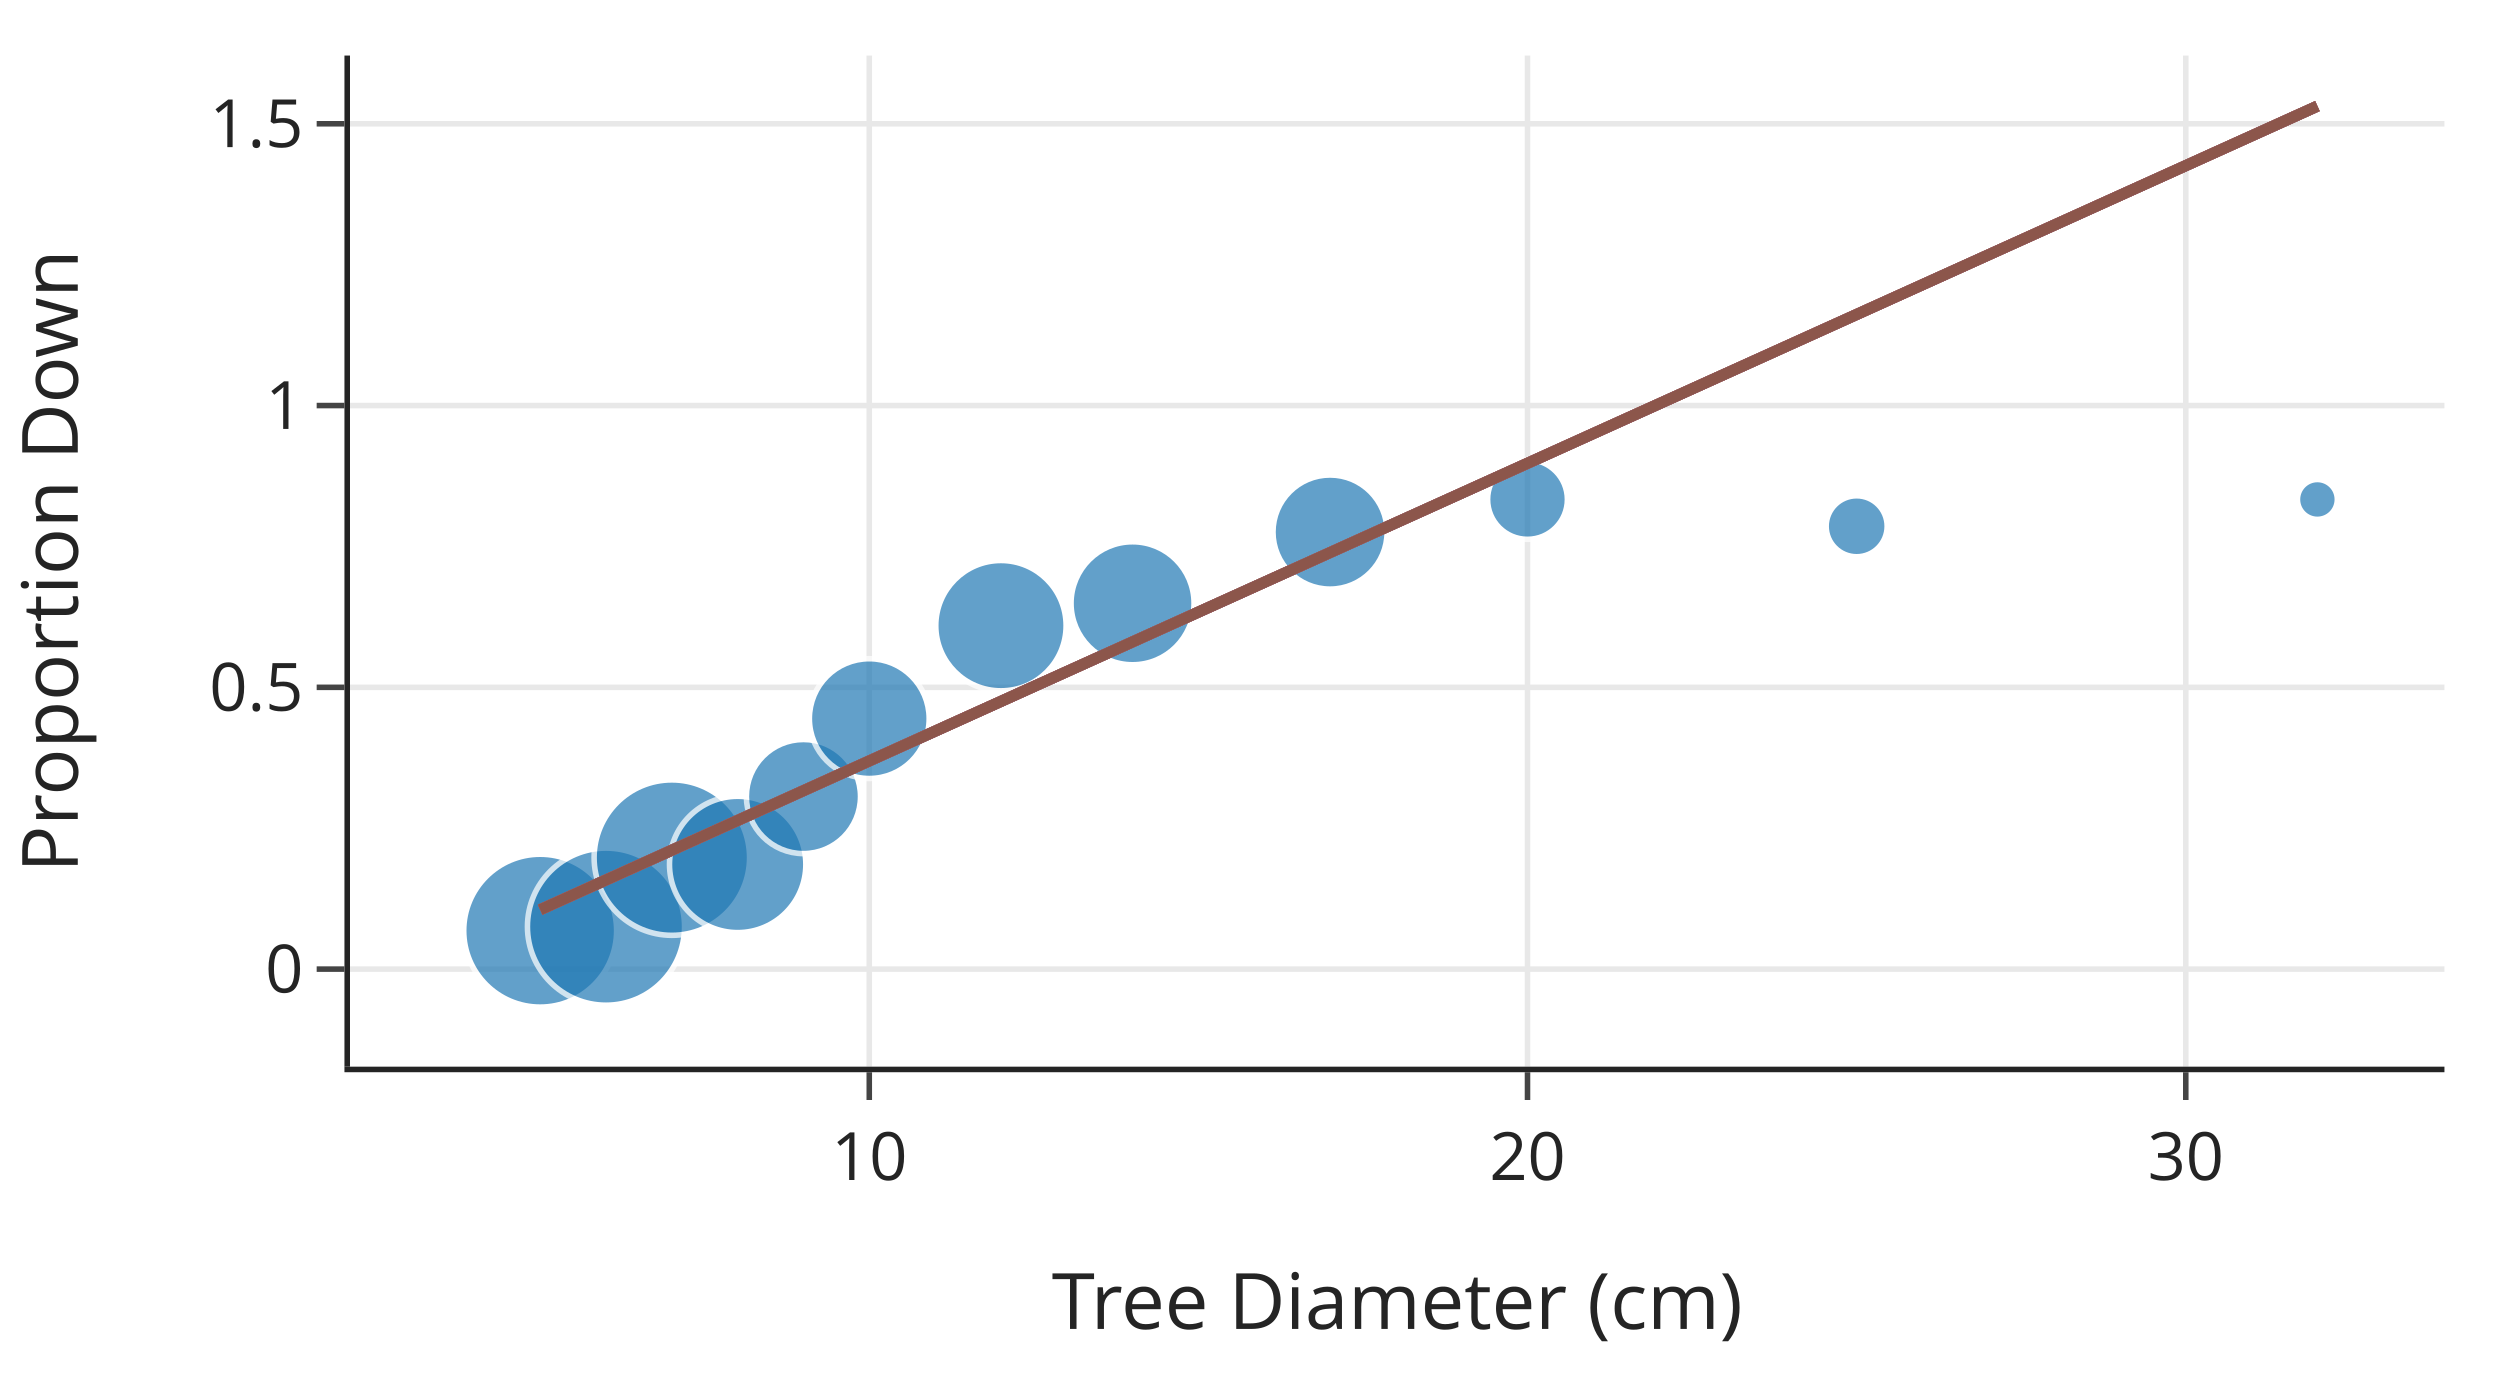
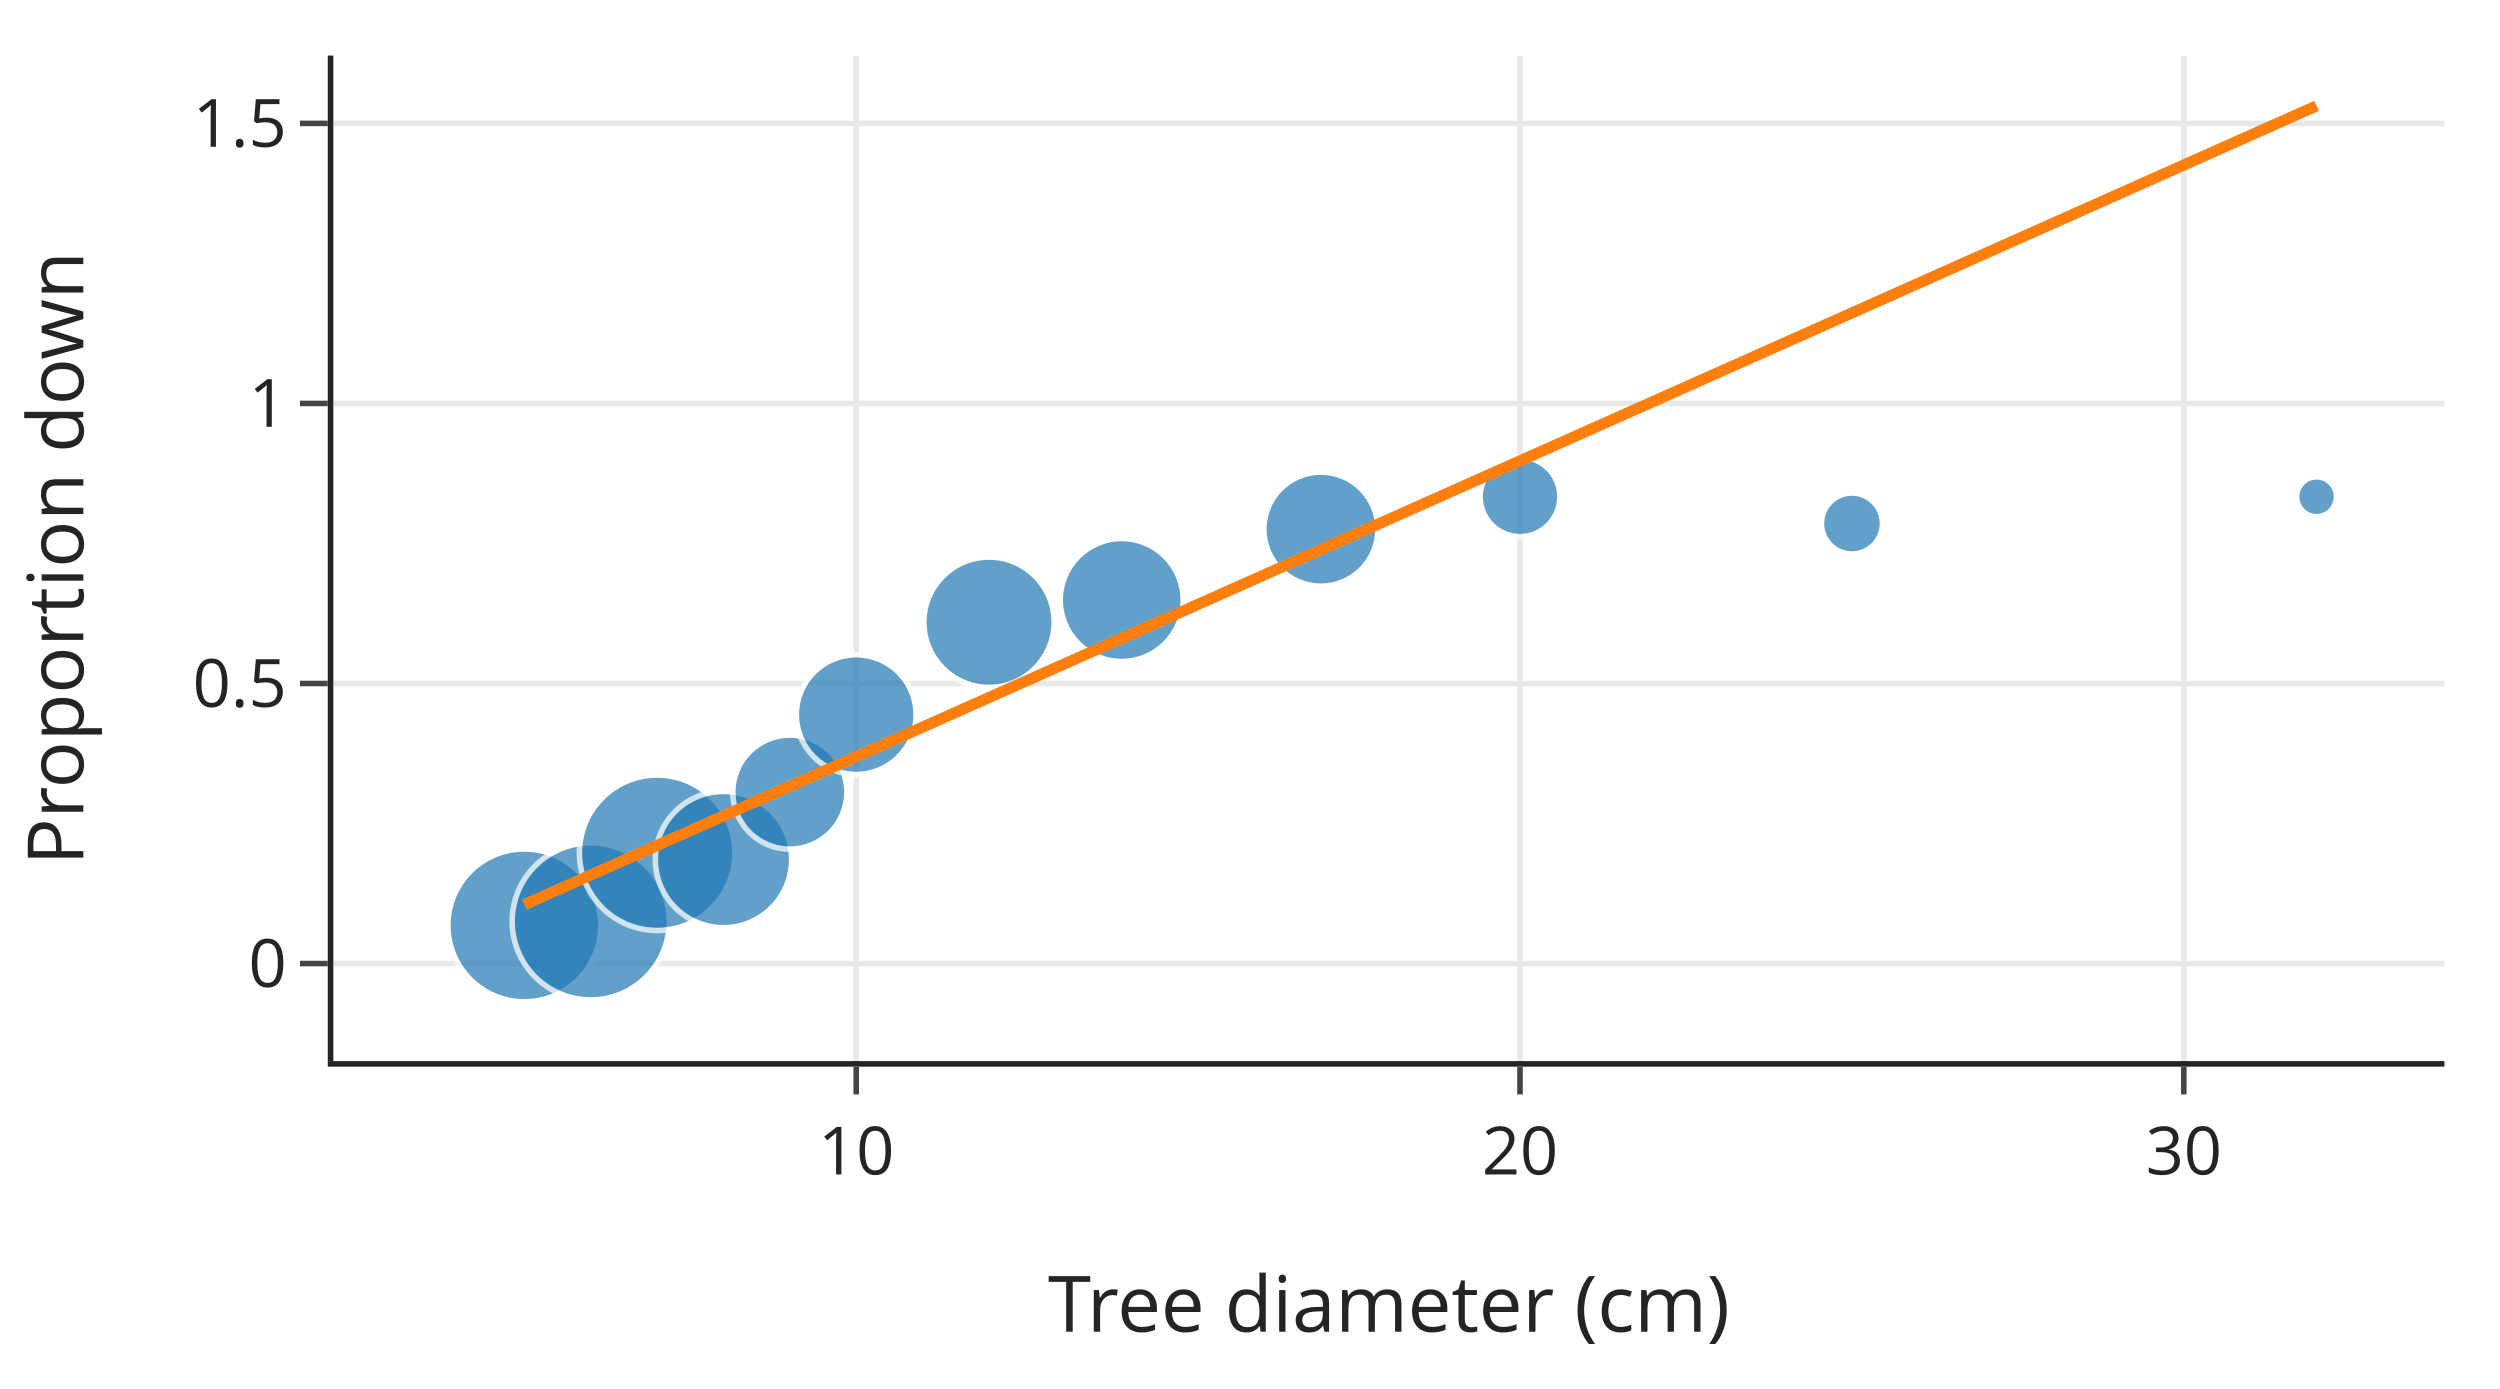
<svg xmlns="http://www.w3.org/2000/svg" class="main-svg" width="450" height="250" style="" viewBox="0 0 450 250">
  <rect x="0" y="0" width="450" height="250" style="fill: rgb(255, 255, 255); fill-opacity: 1;" />
-   <defs id="defs-1ef1ed">
+   <defs id="defs-6bf15d">
    <g class="clips">
-       <clipPath id="clip1ef1edxyplot" class="plotclip">
-         <rect width="377" height="182" />
+       <clipPath id="clip6bf15dxyplot" class="plotclip">
+         <rect width="380" height="181" />
      </clipPath>
-       <clipPath class="axesclip" id="clip1ef1edx">
-         <rect x="63" y="0" width="377" height="250" />
+       <clipPath class="axesclip" id="clip6bf15dx">
+         <rect x="60" y="0" width="380" height="250" />
      </clipPath>
-       <clipPath class="axesclip" id="clip1ef1edy">
-         <rect x="0" y="10" width="450" height="182" />
+       <clipPath class="axesclip" id="clip6bf15dy">
+         <rect x="0" y="10" width="450" height="181" />
      </clipPath>
-       <clipPath class="axesclip" id="clip1ef1edxy">
-         <rect x="63" y="10" width="377" height="182" />
+       <clipPath class="axesclip" id="clip6bf15dxy">
+         <rect x="60" y="10" width="380" height="181" />
      </clipPath>
    </g>
    <g class="gradients" />
    <g class="patterns" />
  </defs>
  <g class="bglayer" />
  <g class="layer-below">
    <g class="imagelayer" />
    <g class="shapelayer" />
  </g>
  <g class="cartesianlayer">
    <g class="subplot xy">
      <g class="layer-subplot">
        <g class="shapelayer" />
        <g class="imagelayer" />
      </g>
-       <g class="minor-gridlayer">
-         <g class="x" />
-         <g class="y" />
-       </g>
      <g class="gridlayer">
        <g class="x">
-           <path class="xgrid crisp" transform="translate(156.47,0)" d="M0,10v182" style="stroke: rgb(232, 232, 232); stroke-opacity: 1; stroke-width: 1px;" />
-           <path class="xgrid crisp" transform="translate(274.95,0)" d="M0,10v182" style="stroke: rgb(232, 232, 232); stroke-opacity: 1; stroke-width: 1px;" />
-           <path class="xgrid crisp" transform="translate(393.44,0)" d="M0,10v182" style="stroke: rgb(232, 232, 232); stroke-opacity: 1; stroke-width: 1px;" />
+           <path class="xgrid crisp" transform="translate(154.12,0)" d="M0,10v181" style="stroke: rgb(232, 232, 232); stroke-opacity: 1; stroke-width: 1px;" />
+           <path class="xgrid crisp" transform="translate(273.6,0)" d="M0,10v181" style="stroke: rgb(232, 232, 232); stroke-opacity: 1; stroke-width: 1px;" />
+           <path class="xgrid crisp" transform="translate(393.09,0)" d="M0,10v181" style="stroke: rgb(232, 232, 232); stroke-opacity: 1; stroke-width: 1px;" />
        </g>
        <g class="y">
-           <path class="ygrid crisp" transform="translate(0,174.44)" d="M63,0h377" style="stroke: rgb(232, 232, 232); stroke-opacity: 1; stroke-width: 1px;" />
-           <path class="ygrid crisp" transform="translate(0,123.72)" d="M63,0h377" style="stroke: rgb(232, 232, 232); stroke-opacity: 1; stroke-width: 1px;" />
-           <path class="ygrid crisp" transform="translate(0,73)" d="M63,0h377" style="stroke: rgb(232, 232, 232); stroke-opacity: 1; stroke-width: 1px;" />
-           <path class="ygrid crisp" transform="translate(0,22.28)" d="M63,0h377" style="stroke: rgb(232, 232, 232); stroke-opacity: 1; stroke-width: 1px;" />
+           <path class="ygrid crisp" transform="translate(0,173.44)" d="M60,0h380" style="stroke: rgb(232, 232, 232); stroke-opacity: 1; stroke-width: 1px;" />
+           <path class="ygrid crisp" transform="translate(0,123.03)" d="M60,0h380" style="stroke: rgb(232, 232, 232); stroke-opacity: 1; stroke-width: 1px;" />
+           <path class="ygrid crisp" transform="translate(0,72.62)" d="M60,0h380" style="stroke: rgb(232, 232, 232); stroke-opacity: 1; stroke-width: 1px;" />
+           <path class="ygrid crisp" transform="translate(0,22.21)" d="M60,0h380" style="stroke: rgb(232, 232, 232); stroke-opacity: 1; stroke-width: 1px;" />
        </g>
      </g>
      <g class="zerolinelayer" />
      <path class="xlines-below" />
      <path class="ylines-below" />
      <g class="overlines-below" />
      <g class="xaxislayer-below" />
      <g class="yaxislayer-below" />
      <g class="overaxes-below" />
-       <g class="plot" transform="translate(63,10)" clip-path="url(#clip1ef1edxyplot)">
+       <g class="plot" transform="translate(60,10)" clip-path="url(#clip6bf15dxyplot)">
        <g class="scatterlayer mlayer">
-           <g class="trace scatter trace77aa47" style="stroke-miterlimit: 2; opacity: 1;">
+           <g class="trace scatter traceb6a7c1" style="stroke-miterlimit: 2; opacity: 1;">
            <g class="fills" />
            <g class="errorbars" />
            <g class="lines" />
            <g class="points">
-               <path class="point" transform="translate(34.23,157.52)" d="M13.76,0A13.76,13.76 0 1,1 0,-13.76A13.76,13.76 0 0,1 13.76,0Z" style="opacity: 0.7; stroke-width: 1px; fill: rgb(31, 119, 180); fill-opacity: 1; stroke: rgb(255, 255, 255); stroke-opacity: 1;" />
-               <path class="point" transform="translate(46.08,156.8)" d="M14.14,0A14.14,14.14 0 1,1 0,-14.14A14.14,14.14 0 0,1 14.14,0Z" style="opacity: 0.7; stroke-width: 1px; fill: rgb(31, 119, 180); fill-opacity: 1; stroke: rgb(255, 255, 255); stroke-opacity: 1;" />
-               <path class="point" transform="translate(57.93,144.37)" d="M13.99,0A13.99,13.99 0 1,1 0,-13.99A13.99,13.99 0 0,1 13.99,0Z" style="opacity: 0.7; stroke-width: 1px; fill: rgb(31, 119, 180); fill-opacity: 1; stroke: rgb(255, 255, 255); stroke-opacity: 1;" />
-               <path class="point" transform="translate(69.78,145.6)" d="M12.27,0A12.27,12.27 0 1,1 0,-12.27A12.27,12.27 0 0,1 12.27,0Z" style="opacity: 0.7; stroke-width: 1px; fill: rgb(31, 119, 180); fill-opacity: 1; stroke: rgb(255, 255, 255); stroke-opacity: 1;" />
-               <path class="point" transform="translate(81.62,133.38)" d="M10.27,0A10.27,10.27 0 1,1 0,-10.27A10.27,10.27 0 0,1 10.27,0Z" style="opacity: 0.7; stroke-width: 1px; fill: rgb(31, 119, 180); fill-opacity: 1; stroke: rgb(255, 255, 255); stroke-opacity: 1;" />
-               <path class="point" transform="translate(93.47,119.35)" d="M10.78,0A10.78,10.78 0 1,1 0,-10.78A10.78,10.78 0 0,1 10.78,0Z" style="opacity: 0.7; stroke-width: 1px; fill: rgb(31, 119, 180); fill-opacity: 1; stroke: rgb(255, 255, 255); stroke-opacity: 1;" />
-               <path class="point" transform="translate(117.17,102.62)" d="M11.73,0A11.73,11.73 0 1,1 0,-11.73A11.73,11.73 0 0,1 11.73,0Z" style="opacity: 0.7; stroke-width: 1px; fill: rgb(31, 119, 180); fill-opacity: 1; stroke: rgb(255, 255, 255); stroke-opacity: 1;" />
-               <path class="point" transform="translate(140.86,98.59)" d="M11.07,0A11.07,11.07 0 1,1 0,-11.07A11.07,11.07 0 0,1 11.07,0Z" style="opacity: 0.7; stroke-width: 1px; fill: rgb(31, 119, 180); fill-opacity: 1; stroke: rgb(255, 255, 255); stroke-opacity: 1;" />
-               <path class="point" transform="translate(176.41,85.77)" d="M10.27,0A10.27,10.27 0 1,1 0,-10.27A10.27,10.27 0 0,1 10.27,0Z" style="opacity: 0.7; stroke-width: 1px; fill: rgb(31, 119, 180); fill-opacity: 1; stroke: rgb(255, 255, 255); stroke-opacity: 1;" />
-               <path class="point" transform="translate(211.95,79.9)" d="M7.18,0A7.18,7.18 0 1,1 0,-7.18A7.18,7.18 0 0,1 7.18,0Z" style="opacity: 0.7; stroke-width: 1px; fill: rgb(31, 119, 180); fill-opacity: 1; stroke: rgb(255, 255, 255); stroke-opacity: 1;" />
-               <path class="point" transform="translate(271.2,84.73)" d="M5.49,0A5.49,5.49 0 1,1 0,-5.49A5.49,5.49 0 0,1 5.49,0Z" style="opacity: 0.7; stroke-width: 1px; fill: rgb(31, 119, 180); fill-opacity: 1; stroke: rgb(255, 255, 255); stroke-opacity: 1;" />
-               <path class="point" transform="translate(354.13,79.9)" d="M3.59,0A3.59,3.59 0 1,1 0,-3.59A3.59,3.59 0 0,1 3.59,0Z" style="opacity: 0.7; stroke-width: 1px; fill: rgb(31, 119, 180); fill-opacity: 1; stroke: rgb(255, 255, 255); stroke-opacity: 1;" />
+               <path class="point" transform="translate(34.38,156.57)" d="M13.76,0A13.76,13.76 0 1,1 0,-13.76A13.76,13.76 0 0,1 13.76,0Z" style="opacity: 0.7; stroke-width: 1px; fill: rgb(31, 119, 180); fill-opacity: 1; stroke: rgb(255, 255, 255); stroke-opacity: 1;" />
+               <path class="point" transform="translate(46.33,155.85)" d="M14.14,0A14.14,14.14 0 1,1 0,-14.14A14.14,14.14 0 0,1 14.14,0Z" style="opacity: 0.7; stroke-width: 1px; fill: rgb(31, 119, 180); fill-opacity: 1; stroke: rgb(255, 255, 255); stroke-opacity: 1;" />
+               <path class="point" transform="translate(58.28,143.5)" d="M13.99,0A13.99,13.99 0 1,1 0,-13.99A13.99,13.99 0 0,1 13.99,0Z" style="opacity: 0.7; stroke-width: 1px; fill: rgb(31, 119, 180); fill-opacity: 1; stroke: rgb(255, 255, 255); stroke-opacity: 1;" />
+               <path class="point" transform="translate(70.23,144.72)" d="M12.27,0A12.27,12.27 0 1,1 0,-12.27A12.27,12.27 0 0,1 12.27,0Z" style="opacity: 0.7; stroke-width: 1px; fill: rgb(31, 119, 180); fill-opacity: 1; stroke: rgb(255, 255, 255); stroke-opacity: 1;" />
+               <path class="point" transform="translate(82.17,132.58)" d="M10.27,0A10.27,10.27 0 1,1 0,-10.27A10.27,10.27 0 0,1 10.27,0Z" style="opacity: 0.7; stroke-width: 1px; fill: rgb(31, 119, 180); fill-opacity: 1; stroke: rgb(255, 255, 255); stroke-opacity: 1;" />
+               <path class="point" transform="translate(94.12,118.63)" d="M10.78,0A10.78,10.78 0 1,1 0,-10.78A10.78,10.78 0 0,1 10.78,0Z" style="opacity: 0.7; stroke-width: 1px; fill: rgb(31, 119, 180); fill-opacity: 1; stroke: rgb(255, 255, 255); stroke-opacity: 1;" />
+               <path class="point" transform="translate(118.02,102)" d="M11.73,0A11.73,11.73 0 1,1 0,-11.73A11.73,11.73 0 0,1 11.73,0Z" style="opacity: 0.7; stroke-width: 1px; fill: rgb(31, 119, 180); fill-opacity: 1; stroke: rgb(255, 255, 255); stroke-opacity: 1;" />
+               <path class="point" transform="translate(141.91,98)" d="M11.07,0A11.07,11.07 0 1,1 0,-11.07A11.07,11.07 0 0,1 11.07,0Z" style="opacity: 0.7; stroke-width: 1px; fill: rgb(31, 119, 180); fill-opacity: 1; stroke: rgb(255, 255, 255); stroke-opacity: 1;" />
+               <path class="point" transform="translate(177.76,85.25)" d="M10.27,0A10.27,10.27 0 1,1 0,-10.27A10.27,10.27 0 0,1 10.27,0Z" style="opacity: 0.7; stroke-width: 1px; fill: rgb(31, 119, 180); fill-opacity: 1; stroke: rgb(255, 255, 255); stroke-opacity: 1;" />
+               <path class="point" transform="translate(213.6,79.42)" d="M7.18,0A7.18,7.18 0 1,1 0,-7.18A7.18,7.18 0 0,1 7.18,0Z" style="opacity: 0.7; stroke-width: 1px; fill: rgb(31, 119, 180); fill-opacity: 1; stroke: rgb(255, 255, 255); stroke-opacity: 1;" />
+               <path class="point" transform="translate(273.35,84.23)" d="M5.49,0A5.49,5.49 0 1,1 0,-5.49A5.49,5.49 0 0,1 5.49,0Z" style="opacity: 0.7; stroke-width: 1px; fill: rgb(31, 119, 180); fill-opacity: 1; stroke: rgb(255, 255, 255); stroke-opacity: 1;" />
+               <path class="point" transform="translate(356.98,79.42)" d="M3.59,0A3.59,3.59 0 1,1 0,-3.59A3.59,3.59 0 0,1 3.59,0Z" style="opacity: 0.7; stroke-width: 1px; fill: rgb(31, 119, 180); fill-opacity: 1; stroke: rgb(255, 255, 255); stroke-opacity: 1;" />
            </g>
            <g class="text" />
          </g>
-           <g class="trace scatter tracea7447b" style="stroke-miterlimit: 2; opacity: 1;">
+           <g class="trace scatter trace7c9741" style="stroke-miterlimit: 2; opacity: 1;">
            <g class="fills" />
            <g class="errorbars" />
            <g class="lines">
-               <path class="js-line" d="M34.23,153.75L354.13,9.1" style="vector-effect: none; fill: none; stroke: rgb(255, 127, 14); stroke-opacity: 1; stroke-width: 2px; opacity: 1;" />
-             </g>
-             <g class="points" />
-             <g class="text" />
-           </g>
-           <g class="trace scatter tracefd9da2" style="stroke-miterlimit: 2; opacity: 1;">
-             <g class="fills" />
-             <g class="errorbars" />
-             <g class="lines">
-               <path class="js-line" d="M34.23,153.75L354.13,9.1" style="vector-effect: none; fill: none; stroke: rgb(44, 160, 44); stroke-opacity: 1; stroke-width: 2px; opacity: 1;" />
-             </g>
-             <g class="points" />
-             <g class="text" />
-           </g>
-           <g class="trace scatter trace84c2e1" style="stroke-miterlimit: 2; opacity: 1;">
-             <g class="fills" />
-             <g class="errorbars" />
-             <g class="lines">
-               <path class="js-line" d="M34.23,153.75L354.13,9.1" style="vector-effect: none; fill: none; stroke: rgb(214, 39, 40); stroke-opacity: 1; stroke-width: 2px; opacity: 1;" />
-             </g>
-             <g class="points" />
-             <g class="text" />
-           </g>
-           <g class="trace scatter traceca657e" style="stroke-miterlimit: 2; opacity: 1;">
-             <g class="fills" />
-             <g class="errorbars" />
-             <g class="lines">
-               <path class="js-line" d="M34.23,153.75L354.13,9.1" style="vector-effect: none; fill: none; stroke: rgb(148, 103, 189); stroke-opacity: 1; stroke-width: 2px; opacity: 1;" />
-             </g>
-             <g class="points" />
-             <g class="text" />
-           </g>
-           <g class="trace scatter tracef89323" style="stroke-miterlimit: 2; opacity: 1;">
-             <g class="fills" />
-             <g class="errorbars" />
-             <g class="lines">
-               <path class="js-line" d="M34.23,153.75L354.13,9.1" style="vector-effect: none; fill: none; stroke: rgb(140, 86, 75); stroke-opacity: 1; stroke-width: 2px; opacity: 1;" />
+               <path class="js-line" d="M34.38,152.83L356.98,9.05" style="vector-effect: non-scaling-stroke; fill: none; stroke: rgb(255, 127, 14); stroke-opacity: 1; stroke-width: 2px; opacity: 1;" />
            </g>
            <g class="points" />
            <g class="text" />
          </g>
        </g>
      </g>
      <g class="overplot" />
-       <path class="xlines-above crisp" d="M62,192.5H440" style="fill: none; stroke-width: 1px; stroke: rgb(36, 36, 36); stroke-opacity: 1;" />
-       <path class="ylines-above crisp" d="M62.5,10V192" style="fill: none; stroke-width: 1px; stroke: rgb(36, 36, 36); stroke-opacity: 1;" />
+       <path class="xlines-above crisp" d="M59,191.5H440" style="fill: none; stroke-width: 1px; stroke: rgb(36, 36, 36); stroke-opacity: 1;" />
+       <path class="ylines-above crisp" d="M59.5,10V191" style="fill: none; stroke-width: 1px; stroke: rgb(36, 36, 36); stroke-opacity: 1;" />
      <g class="overlines-above" />
      <g class="xaxislayer-above">
-         <path class="xtick ticks crisp" d="M0,193v5" transform="translate(156.47,0)" style="stroke: rgb(68, 68, 68); stroke-opacity: 1; stroke-width: 1px;" />
-         <path class="xtick ticks crisp" d="M0,193v5" transform="translate(274.95,0)" style="stroke: rgb(68, 68, 68); stroke-opacity: 1; stroke-width: 1px;" />
-         <path class="xtick ticks crisp" d="M0,193v5" transform="translate(393.44,0)" style="stroke: rgb(68, 68, 68); stroke-opacity: 1; stroke-width: 1px;" />
+         <path class="xtick ticks crisp" d="M0,192v5" transform="translate(154.12,0)" style="stroke: rgb(68, 68, 68); stroke-opacity: 1; stroke-width: 1px;" />
+         <path class="xtick ticks crisp" d="M0,192v5" transform="translate(273.6,0)" style="stroke: rgb(68, 68, 68); stroke-opacity: 1; stroke-width: 1px;" />
+         <path class="xtick ticks crisp" d="M0,192v5" transform="translate(393.09,0)" style="stroke: rgb(68, 68, 68); stroke-opacity: 1; stroke-width: 1px;" />
        <g class="xtick">
-           <text text-anchor="middle" x="0" y="212.4" transform="translate(156.47,0)" style="font-family: 'Open Sans', verdana, arial, sans-serif; font-size: 12px; fill: rgb(36, 36, 36); fill-opacity: 1; white-space: pre; opacity: 1;">10</text>
+           <text text-anchor="middle" x="0" y="211.4" transform="translate(154.12,0)" style="font-family: 'Open Sans', verdana, arial, sans-serif; font-size: 12px; fill: rgb(36, 36, 36); fill-opacity: 1; white-space: pre; opacity: 1;">10</text>
        </g>
        <g class="xtick">
-           <text text-anchor="middle" x="0" y="212.4" style="font-family: 'Open Sans', verdana, arial, sans-serif; font-size: 12px; fill: rgb(36, 36, 36); fill-opacity: 1; white-space: pre; opacity: 1;" transform="translate(274.95,0)">20</text>
+           <text text-anchor="middle" x="0" y="211.4" style="font-family: 'Open Sans', verdana, arial, sans-serif; font-size: 12px; fill: rgb(36, 36, 36); fill-opacity: 1; white-space: pre; opacity: 1;" transform="translate(273.6,0)">20</text>
        </g>
        <g class="xtick">
-           <text text-anchor="middle" x="0" y="212.4" style="font-family: 'Open Sans', verdana, arial, sans-serif; font-size: 12px; fill: rgb(36, 36, 36); fill-opacity: 1; white-space: pre; opacity: 1;" transform="translate(393.44,0)">30</text>
+           <text text-anchor="middle" x="0" y="211.4" style="font-family: 'Open Sans', verdana, arial, sans-serif; font-size: 12px; fill: rgb(36, 36, 36); fill-opacity: 1; white-space: pre; opacity: 1;" transform="translate(393.09,0)">30</text>
        </g>
      </g>
      <g class="yaxislayer-above">
-         <path class="ytick ticks crisp" d="M62,0h-5" transform="translate(0,174.44)" style="stroke: rgb(68, 68, 68); stroke-opacity: 1; stroke-width: 1px;" />
-         <path class="ytick ticks crisp" d="M62,0h-5" transform="translate(0,123.72)" style="stroke: rgb(68, 68, 68); stroke-opacity: 1; stroke-width: 1px;" />
-         <path class="ytick ticks crisp" d="M62,0h-5" transform="translate(0,73)" style="stroke: rgb(68, 68, 68); stroke-opacity: 1; stroke-width: 1px;" />
-         <path class="ytick ticks crisp" d="M62,0h-5" transform="translate(0,22.28)" style="stroke: rgb(68, 68, 68); stroke-opacity: 1; stroke-width: 1px;" />
+         <path class="ytick ticks crisp" d="M59,0h-5" transform="translate(0,173.44)" style="stroke: rgb(68, 68, 68); stroke-opacity: 1; stroke-width: 1px;" />
+         <path class="ytick ticks crisp" d="M59,0h-5" transform="translate(0,123.03)" style="stroke: rgb(68, 68, 68); stroke-opacity: 1; stroke-width: 1px;" />
+         <path class="ytick ticks crisp" d="M59,0h-5" transform="translate(0,72.62)" style="stroke: rgb(68, 68, 68); stroke-opacity: 1; stroke-width: 1px;" />
+         <path class="ytick ticks crisp" d="M59,0h-5" transform="translate(0,22.21)" style="stroke: rgb(68, 68, 68); stroke-opacity: 1; stroke-width: 1px;" />
        <g class="ytick">
-           <text text-anchor="end" x="54.6" y="4.2" transform="translate(0,174.44)" style="font-family: 'Open Sans', verdana, arial, sans-serif; font-size: 12px; fill: rgb(36, 36, 36); fill-opacity: 1; white-space: pre; opacity: 1;">0</text>
+           <text text-anchor="end" x="51.6" y="4.2" transform="translate(0,173.44)" style="font-family: 'Open Sans', verdana, arial, sans-serif; font-size: 12px; fill: rgb(36, 36, 36); fill-opacity: 1; white-space: pre; opacity: 1;">0</text>
        </g>
        <g class="ytick">
-           <text text-anchor="end" x="54.6" y="4.2" style="font-family: 'Open Sans', verdana, arial, sans-serif; font-size: 12px; fill: rgb(36, 36, 36); fill-opacity: 1; white-space: pre; opacity: 1;" transform="translate(0,123.72)">0.5</text>
+           <text text-anchor="end" x="51.6" y="4.2" style="font-family: 'Open Sans', verdana, arial, sans-serif; font-size: 12px; fill: rgb(36, 36, 36); fill-opacity: 1; white-space: pre; opacity: 1;" transform="translate(0,123.03)">0.5</text>
        </g>
        <g class="ytick">
-           <text text-anchor="end" x="54.6" y="4.2" style="font-family: 'Open Sans', verdana, arial, sans-serif; font-size: 12px; fill: rgb(36, 36, 36); fill-opacity: 1; white-space: pre; opacity: 1;" transform="translate(0,73)">1</text>
+           <text text-anchor="end" x="51.6" y="4.2" style="font-family: 'Open Sans', verdana, arial, sans-serif; font-size: 12px; fill: rgb(36, 36, 36); fill-opacity: 1; white-space: pre; opacity: 1;" transform="translate(0,72.62)">1</text>
        </g>
        <g class="ytick">
-           <text text-anchor="end" x="54.6" y="4.2" style="font-family: 'Open Sans', verdana, arial, sans-serif; font-size: 12px; fill: rgb(36, 36, 36); fill-opacity: 1; white-space: pre; opacity: 1;" transform="translate(0,22.28)">1.5</text>
+           <text text-anchor="end" x="51.6" y="4.2" style="font-family: 'Open Sans', verdana, arial, sans-serif; font-size: 12px; fill: rgb(36, 36, 36); fill-opacity: 1; white-space: pre; opacity: 1;" transform="translate(0,22.21)">1.5</text>
        </g>
      </g>
      <g class="overaxes-above" />
    </g>
  </g>
  <g class="polarlayer" />
  <g class="smithlayer" />
  <g class="ternarylayer" />
  <g class="geolayer" />
  <g class="funnelarealayer" />
  <g class="pielayer" />
  <g class="iciclelayer" />
  <g class="treemaplayer" />
  <g class="sunburstlayer" />
  <g class="glimages" />
-   <defs id="topdefs-1ef1ed">
+   <defs id="topdefs-6bf15d">
    <g class="clips" />
  </defs>
  <g class="layer-above">
    <g class="imagelayer" />
    <g class="shapelayer" />
  </g>
  <g class="infolayer">
    <g class="g-gtitle" />
    <g class="g-xtitle">
-       <text class="xtitle" x="251.5" y="239.206" text-anchor="middle" style="font-family: 'Open Sans', verdana, arial, sans-serif; font-size: 14px; fill: rgb(36, 36, 36); opacity: 1; font-weight: normal; white-space: pre;">Tree Diameter (cm)</text>
+       <text class="xtitle" x="250" y="239.706" text-anchor="middle" style="font-family: 'Open Sans', verdana, arial, sans-serif; font-size: 14px; fill: rgb(36, 36, 36); opacity: 1; font-weight: normal; white-space: pre;">Tree diameter (cm)</text>
    </g>
-     <g class="g-ytitle" transform="translate(3.331055,0)">
-       <text class="ytitle" transform="rotate(-90,10.66875,101)" x="10.669" y="101" text-anchor="middle" style="font-family: 'Open Sans', verdana, arial, sans-serif; font-size: 14px; fill: rgb(36, 36, 36); opacity: 1; font-weight: normal; white-space: pre;">Proportion Down</text>
+     <g class="g-ytitle" transform="translate(5.12793,0)">
+       <text class="ytitle" transform="rotate(-90,9.871875,100.5)" x="9.872" y="100.5" text-anchor="middle" style="font-family: 'Open Sans', verdana, arial, sans-serif; font-size: 14px; fill: rgb(36, 36, 36); opacity: 1; font-weight: normal; white-space: pre;">Proportion down</text>
    </g>
  </g>
</svg>
